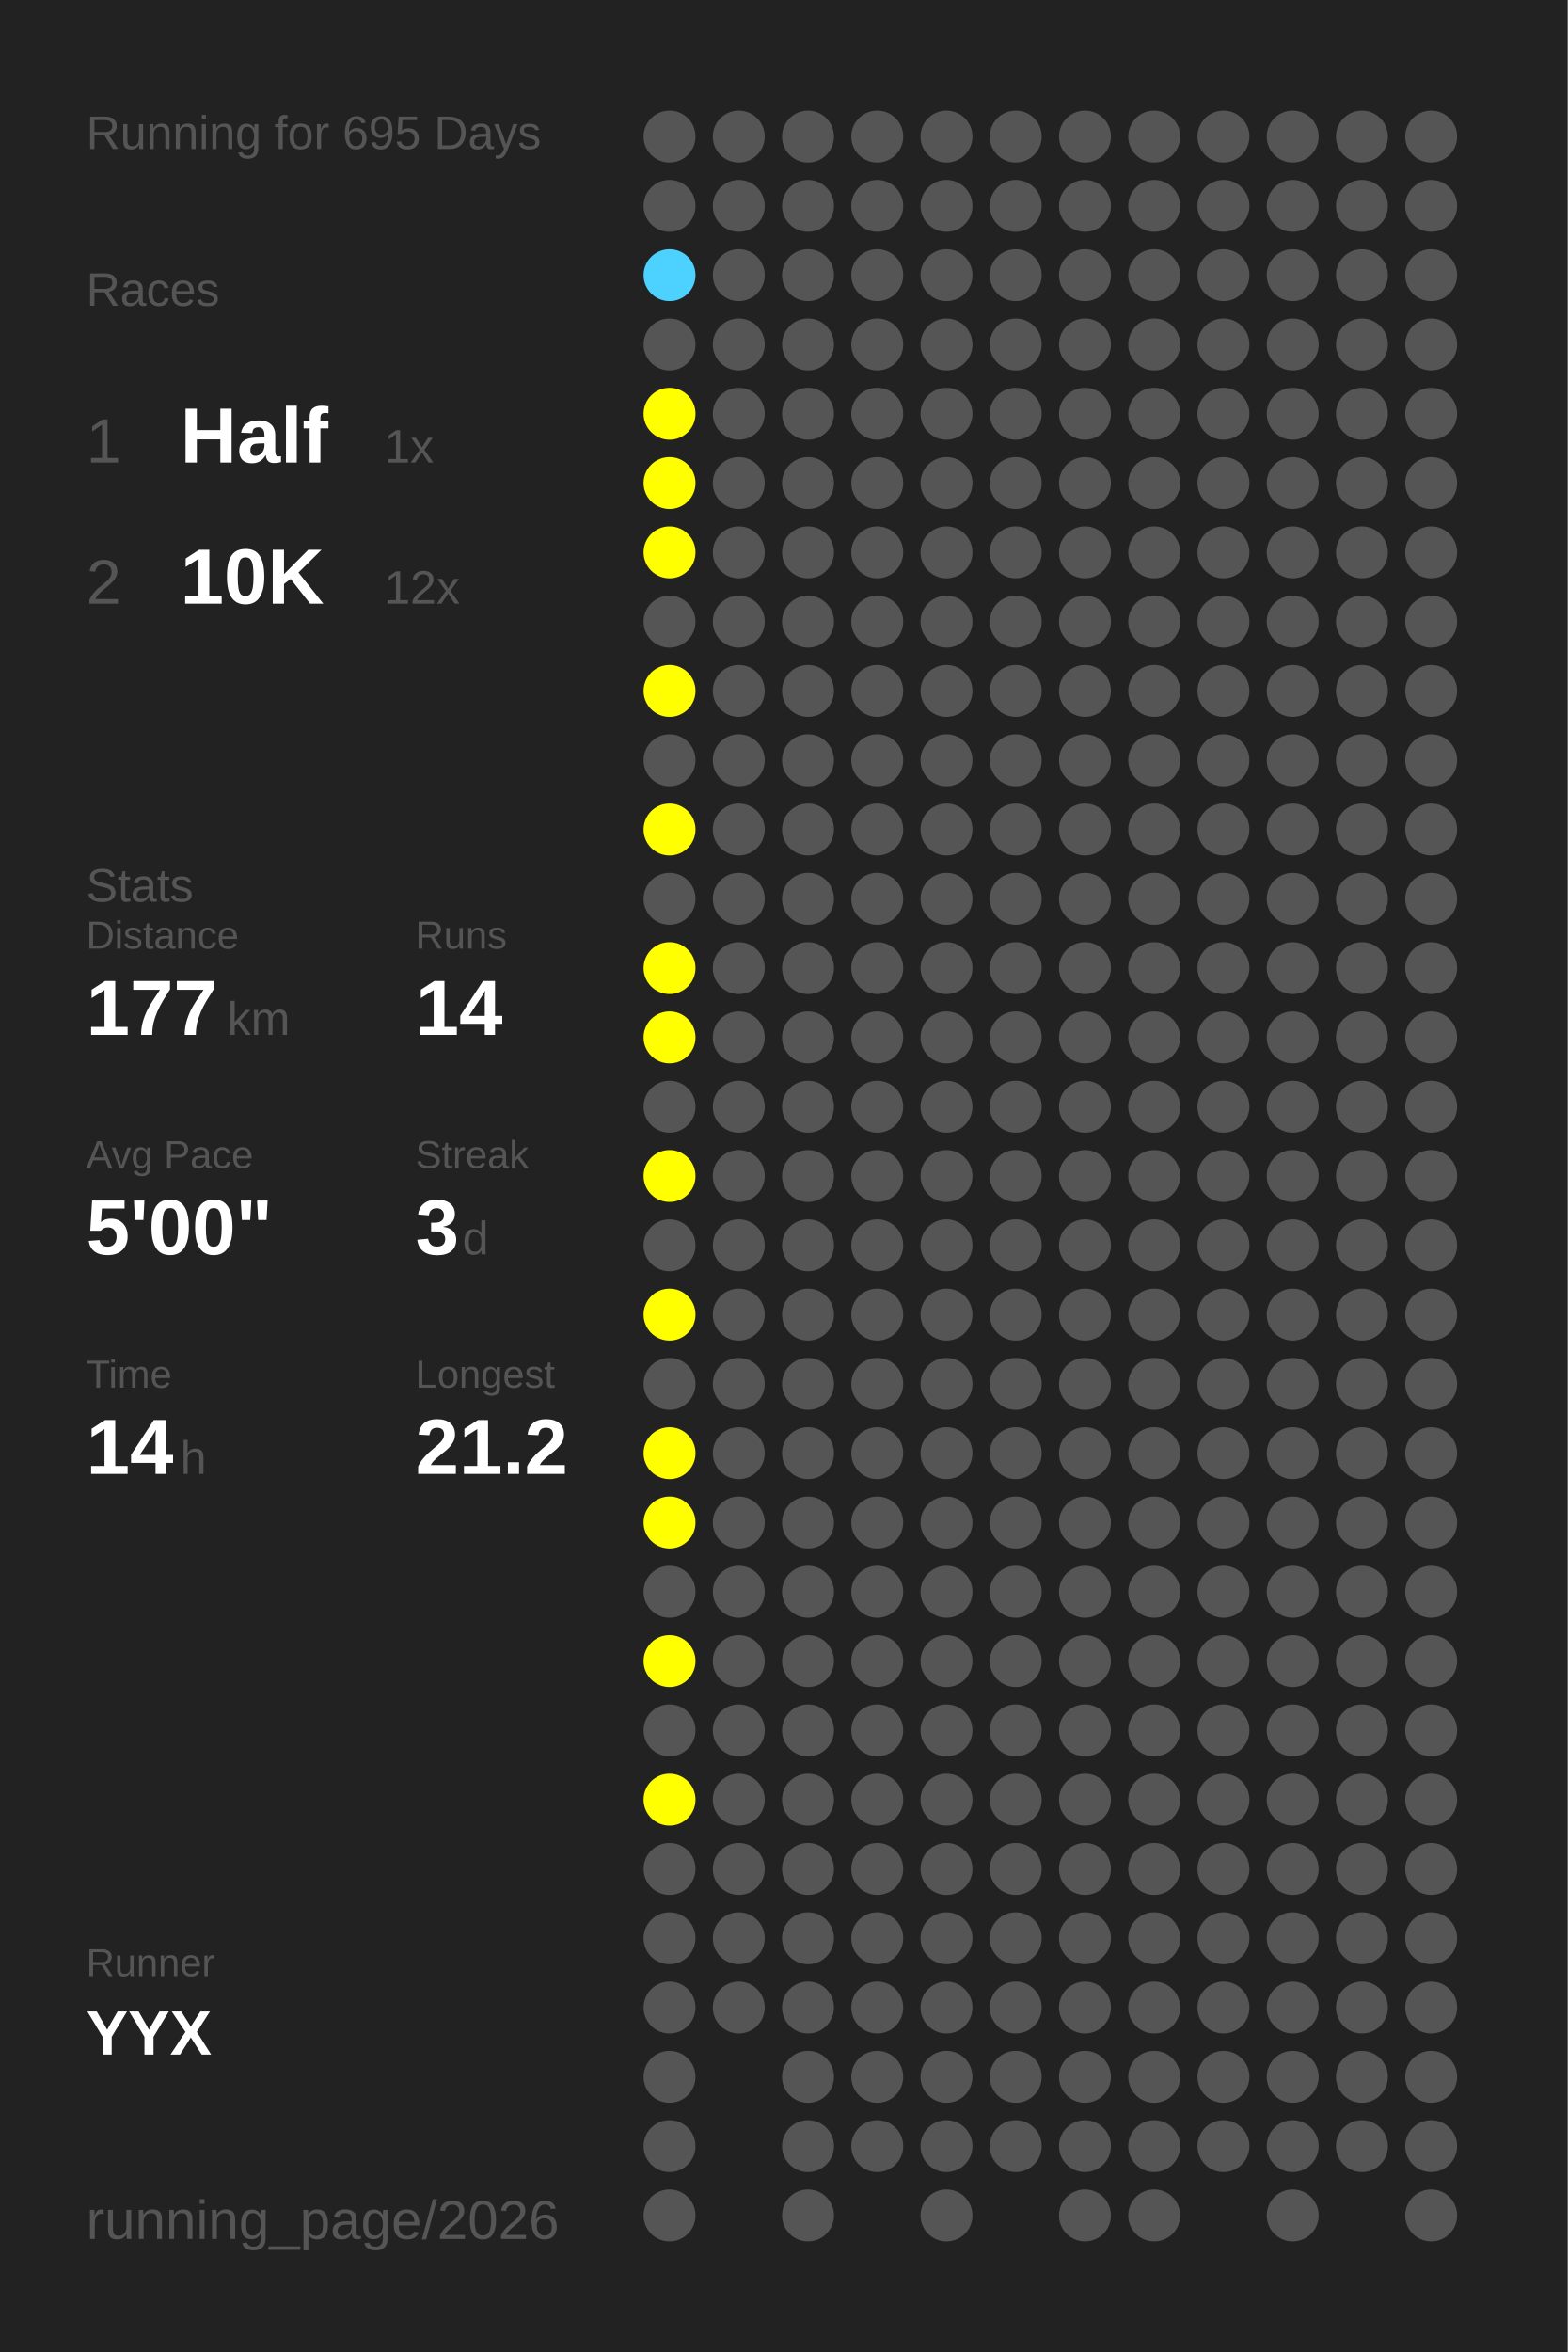
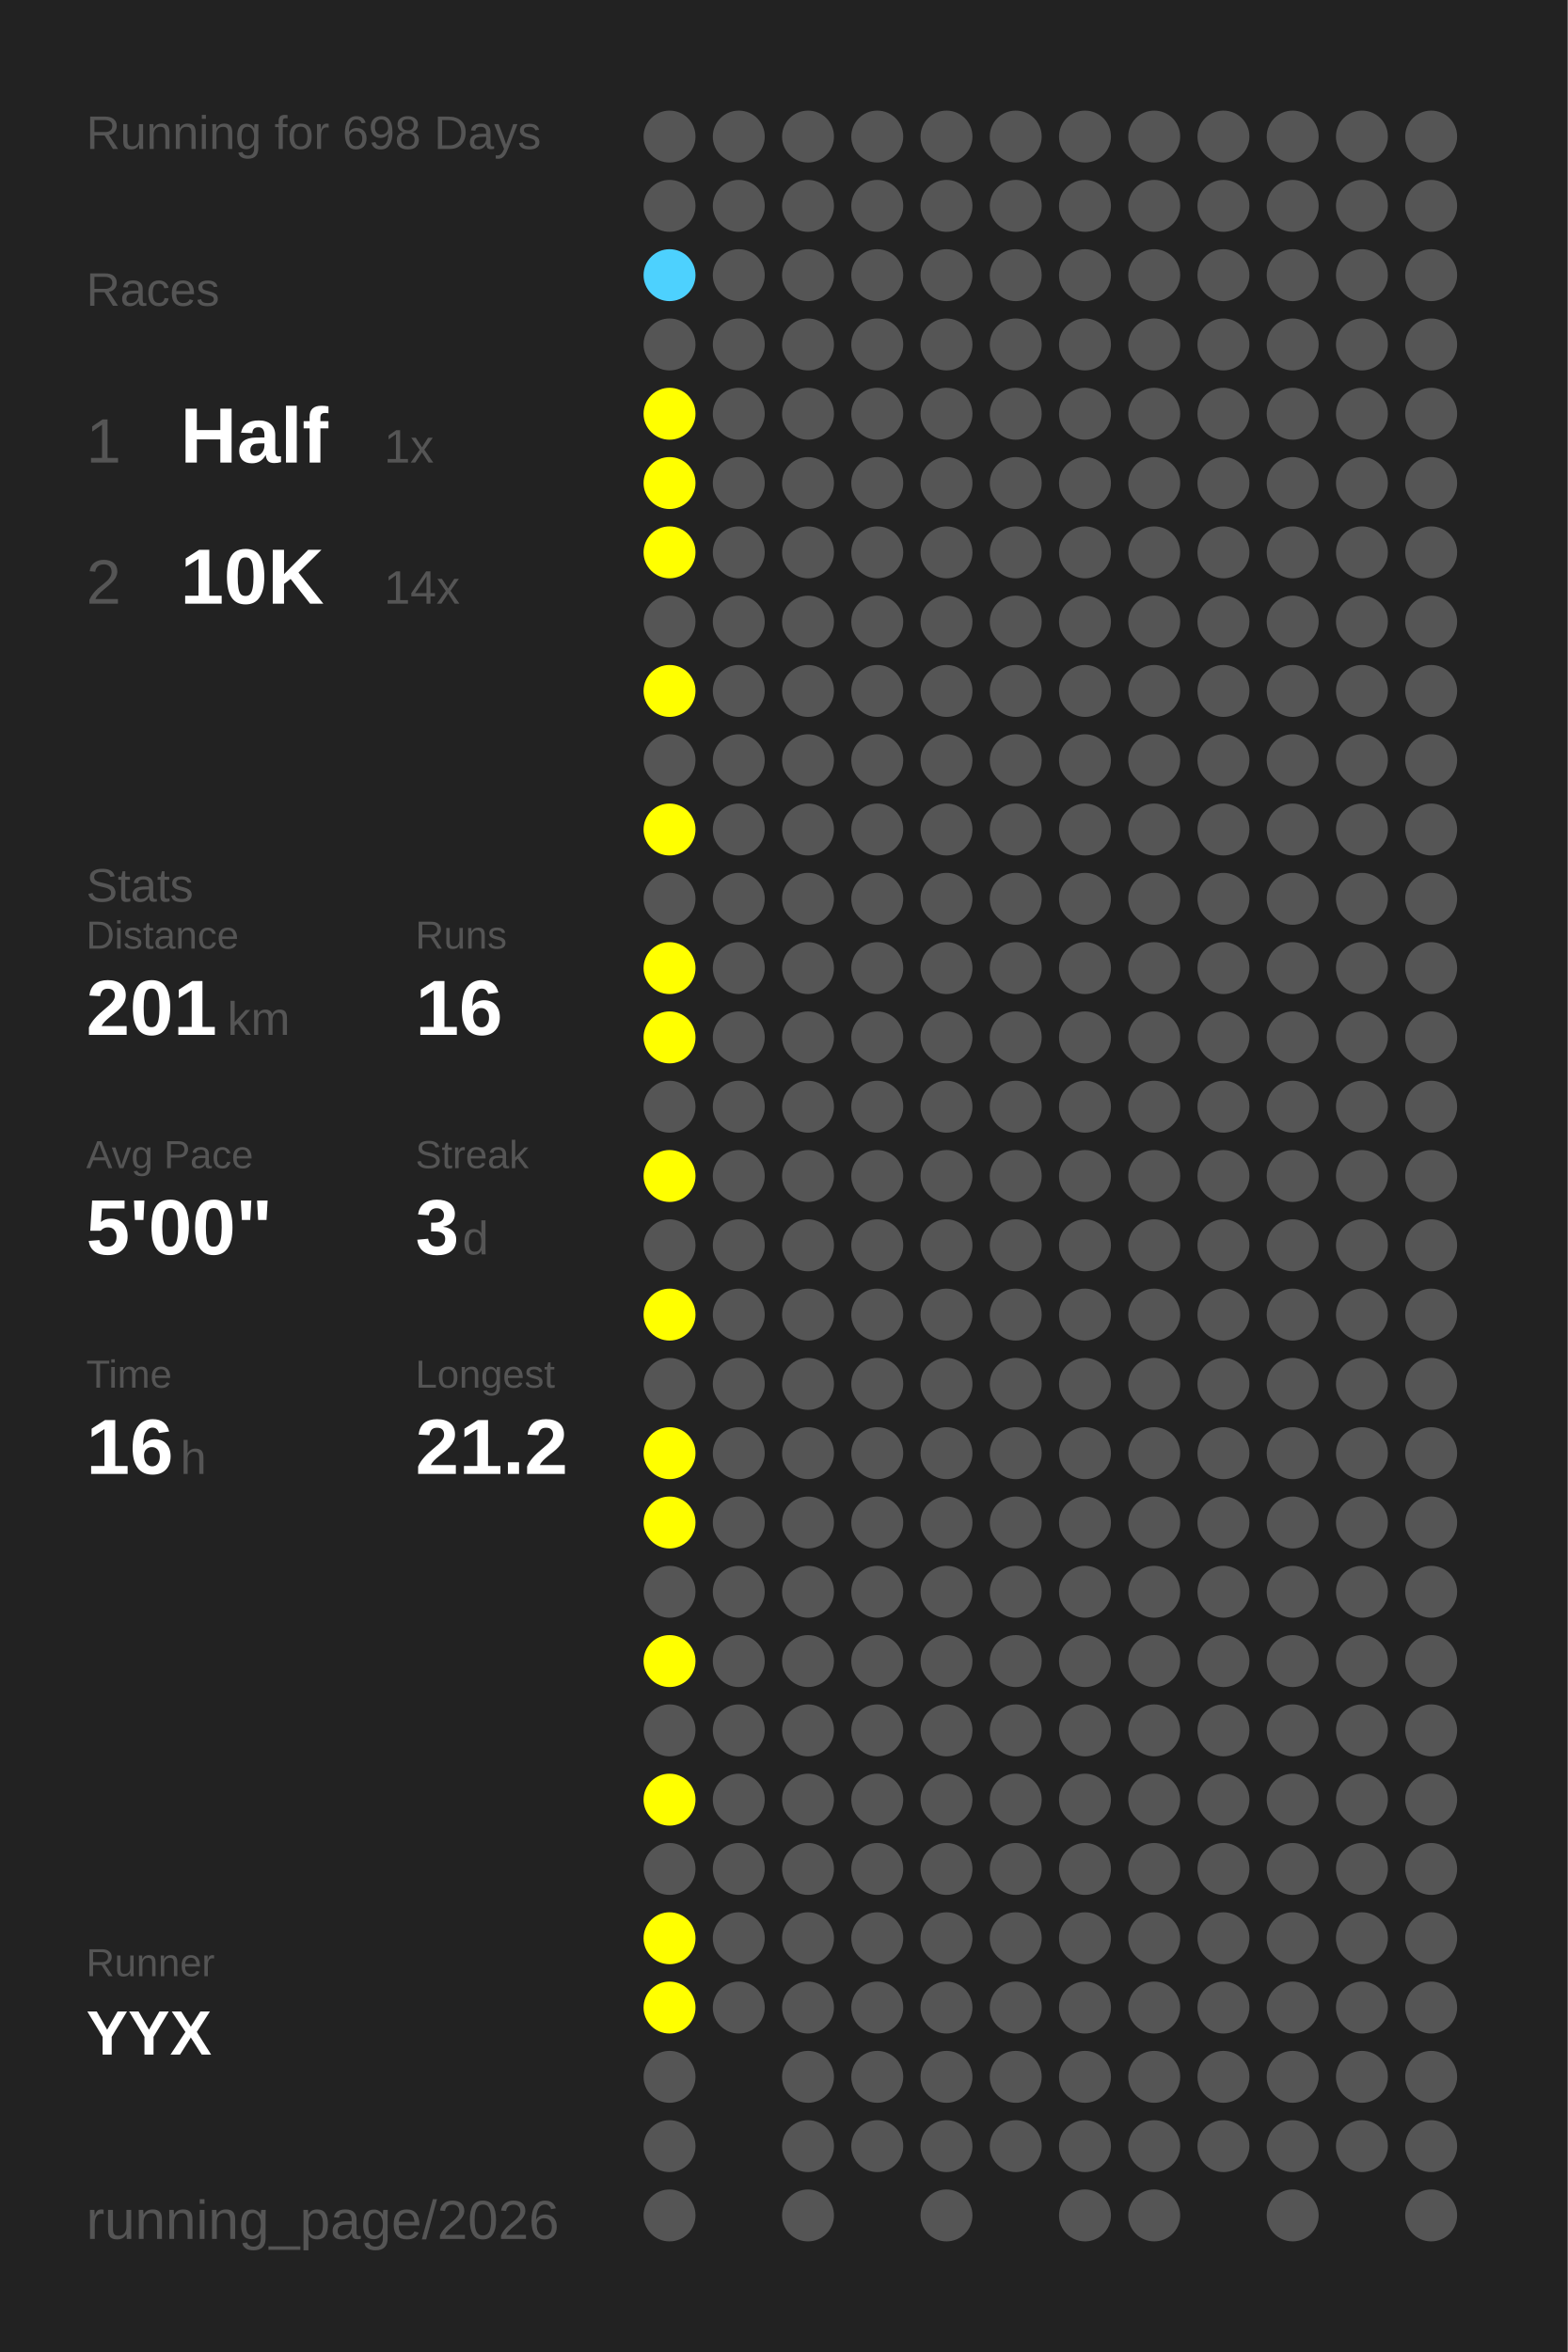
<svg xmlns="http://www.w3.org/2000/svg" baseProfile="full" height="300mm" version="1.1" viewBox="0,0,200,300" width="200mm">
  <defs />
  <rect fill="#222222" height="300" width="200" x="0" y="0" />
-   <text fill="#555555" style="font-size:6px; font-family:Arial;" x="11" y="19">Running for 695 Days</text>
+   <text fill="#555555" style="font-size:6px; font-family:Arial;" x="11" y="19">Running for 698 Days</text>
  <text fill="#555555" style="font-size:6px; font-family:Arial;" x="11" y="39">Races</text>
  <text fill="#555555" style="font-size:8px; font-family:Arial;" x="11" y="59">1</text>
  <text fill="#FFFFFF" style="font-size:10px; font-family:Arial; font-weight:bold;" x="23" y="59">Half</text>
  <text fill="#555555" style="font-size:6px; font-family:Arial;" x="49" y="59">1x</text>
  <text fill="#555555" style="font-size:8px; font-family:Arial;" x="11" y="77">2</text>
  <text fill="#FFFFFF" style="font-size:10px; font-family:Arial; font-weight:bold;" x="23" y="77">10K</text>
-   <text fill="#555555" style="font-size:6px; font-family:Arial;" x="49" y="77">12x</text>
+   <text fill="#555555" style="font-size:6px; font-family:Arial;" x="49" y="77">14x</text>
  <text fill="#555555" style="font-size:6px; font-family:Arial;" x="11" y="115">Stats</text>
  <text fill="#555555" style="font-size:5px; font-family:Arial;" x="11" y="121">Distance</text>
-   <text fill="#FFFFFF" style="font-size:10px; font-family:Arial; font-weight:bold;" x="11" y="132">177</text>
+   <text fill="#FFFFFF" style="font-size:10px; font-family:Arial; font-weight:bold;" x="11" y="132">201</text>
  <text fill="#555555" style="font-size:6px; font-family:Arial;" x="29" y="132">km</text>
  <text fill="#555555" style="font-size:5px; font-family:Arial;" x="53" y="121">Runs</text>
-   <text fill="#FFFFFF" style="font-size:10px; font-family:Arial; font-weight:bold;" x="53" y="132">14</text>
+   <text fill="#FFFFFF" style="font-size:10px; font-family:Arial; font-weight:bold;" x="53" y="132">16</text>
  <text fill="#555555" style="font-size:5px; font-family:Arial;" x="11" y="149">Avg Pace</text>
  <text fill="#FFFFFF" style="font-size:10px; font-family:Arial; font-weight:bold;" x="11" y="160">5'00"</text>
  <text fill="#555555" style="font-size:5px; font-family:Arial;" x="53" y="149">Streak</text>
  <text fill="#FFFFFF" style="font-size:10px; font-family:Arial; font-weight:bold;" x="53" y="160">3</text>
  <text fill="#555555" style="font-size:6px; font-family:Arial;" x="59" y="160">d</text>
  <text fill="#555555" style="font-size:5px; font-family:Arial;" x="11" y="177">Time</text>
-   <text fill="#FFFFFF" style="font-size:10px; font-family:Arial; font-weight:bold;" x="11" y="188">14</text>
+   <text fill="#FFFFFF" style="font-size:10px; font-family:Arial; font-weight:bold;" x="11" y="188">16</text>
  <text fill="#555555" style="font-size:6px; font-family:Arial;" x="23" y="188">h</text>
  <text fill="#555555" style="font-size:5px; font-family:Arial;" x="53" y="177">Longest</text>
  <text fill="#FFFFFF" style="font-size:10px; font-family:Arial; font-weight:bold;" x="53" y="188">21.2</text>
  <text fill="#555555" style="font-size:5px; font-family:Arial;" x="11" y="252.065">Runner</text>
  <text fill="#FFFFFF" style="font-size:8px; font-family:Arial; font-weight:bold;" x="11" y="262.065">YYX</text>
  <text fill="#555555" style="font-size:7px; font-family:Arial;" x="11" y="285.581">running_page/2026</text>
  <circle cx="85.417" cy="17.419" fill="#555555" r="3.312" />
  <circle cx="85.417" cy="26.258" fill="#555555" r="3.312" />
  <circle cx="85.417" cy="35.097" fill="#4dd1fe" r="3.312" />
  <circle cx="85.417" cy="43.935" fill="#555555" r="3.312" />
  <circle cx="85.417" cy="52.774" fill="#FFFF00" r="3.312" />
  <circle cx="85.417" cy="61.613" fill="#FFFF00" r="3.312" />
  <circle cx="85.417" cy="70.452" fill="#FFFF00" r="3.312" />
  <circle cx="85.417" cy="79.29" fill="#555555" r="3.312" />
  <circle cx="85.417" cy="88.129" fill="#FFFF00" r="3.312" />
  <circle cx="85.417" cy="96.968" fill="#555555" r="3.312" />
  <circle cx="85.417" cy="105.806" fill="#FFFF00" r="3.312" />
  <circle cx="85.417" cy="114.645" fill="#555555" r="3.312" />
  <circle cx="85.417" cy="123.484" fill="#FFFF00" r="3.312" />
  <circle cx="85.417" cy="132.323" fill="#FFFF00" r="3.312" />
  <circle cx="85.417" cy="141.161" fill="#555555" r="3.312" />
  <circle cx="85.417" cy="150" fill="#FFFF00" r="3.312" />
  <circle cx="85.417" cy="158.839" fill="#555555" r="3.312" />
  <circle cx="85.417" cy="167.677" fill="#FFFF00" r="3.312" />
  <circle cx="85.417" cy="176.516" fill="#555555" r="3.312" />
  <circle cx="85.417" cy="185.355" fill="#FFFF00" r="3.312" />
  <circle cx="85.417" cy="194.194" fill="#FFFF00" r="3.312" />
  <circle cx="85.417" cy="203.032" fill="#555555" r="3.312" />
  <circle cx="85.417" cy="211.871" fill="#FFFF00" r="3.312" />
  <circle cx="85.417" cy="220.71" fill="#555555" r="3.312" />
  <circle cx="85.417" cy="229.548" fill="#FFFF00" r="3.312" />
  <circle cx="85.417" cy="238.387" fill="#555555" r="3.312" />
-   <circle cx="85.417" cy="247.226" fill="#555555" r="3.312" />
-   <circle cx="85.417" cy="256.065" fill="#555555" r="3.312" />
+   <circle cx="85.417" cy="247.226" fill="#FFFF00" r="3.312" />
+   <circle cx="85.417" cy="256.065" fill="#FFFF00" r="3.312" />
  <circle cx="85.417" cy="264.903" fill="#555555" r="3.312" />
  <circle cx="85.417" cy="273.742" fill="#555555" r="3.312" />
  <circle cx="85.417" cy="282.581" fill="#555555" r="3.312" />
  <circle cx="94.25" cy="17.419" fill="#555555" r="3.312" />
  <circle cx="94.25" cy="26.258" fill="#555555" r="3.312" />
  <circle cx="94.25" cy="35.097" fill="#555555" r="3.312" />
  <circle cx="94.25" cy="43.935" fill="#555555" r="3.312" />
  <circle cx="94.25" cy="52.774" fill="#555555" r="3.312" />
  <circle cx="94.25" cy="61.613" fill="#555555" r="3.312" />
  <circle cx="94.25" cy="70.452" fill="#555555" r="3.312" />
  <circle cx="94.25" cy="79.29" fill="#555555" r="3.312" />
  <circle cx="94.25" cy="88.129" fill="#555555" r="3.312" />
  <circle cx="94.25" cy="96.968" fill="#555555" r="3.312" />
  <circle cx="94.25" cy="105.806" fill="#555555" r="3.312" />
  <circle cx="94.25" cy="114.645" fill="#555555" r="3.312" />
  <circle cx="94.25" cy="123.484" fill="#555555" r="3.312" />
  <circle cx="94.25" cy="132.323" fill="#555555" r="3.312" />
  <circle cx="94.25" cy="141.161" fill="#555555" r="3.312" />
  <circle cx="94.25" cy="150" fill="#555555" r="3.312" />
  <circle cx="94.25" cy="158.839" fill="#555555" r="3.312" />
  <circle cx="94.25" cy="167.677" fill="#555555" r="3.312" />
  <circle cx="94.25" cy="176.516" fill="#555555" r="3.312" />
  <circle cx="94.25" cy="185.355" fill="#555555" r="3.312" />
  <circle cx="94.25" cy="194.194" fill="#555555" r="3.312" />
  <circle cx="94.25" cy="203.032" fill="#555555" r="3.312" />
  <circle cx="94.25" cy="211.871" fill="#555555" r="3.312" />
  <circle cx="94.25" cy="220.71" fill="#555555" r="3.312" />
  <circle cx="94.25" cy="229.548" fill="#555555" r="3.312" />
  <circle cx="94.25" cy="238.387" fill="#555555" r="3.312" />
  <circle cx="94.25" cy="247.226" fill="#555555" r="3.312" />
  <circle cx="94.25" cy="256.065" fill="#555555" r="3.312" />
  <circle cx="103.083" cy="17.419" fill="#555555" r="3.312" />
  <circle cx="103.083" cy="26.258" fill="#555555" r="3.312" />
  <circle cx="103.083" cy="35.097" fill="#555555" r="3.312" />
  <circle cx="103.083" cy="43.935" fill="#555555" r="3.312" />
  <circle cx="103.083" cy="52.774" fill="#555555" r="3.312" />
  <circle cx="103.083" cy="61.613" fill="#555555" r="3.312" />
  <circle cx="103.083" cy="70.452" fill="#555555" r="3.312" />
  <circle cx="103.083" cy="79.29" fill="#555555" r="3.312" />
  <circle cx="103.083" cy="88.129" fill="#555555" r="3.312" />
  <circle cx="103.083" cy="96.968" fill="#555555" r="3.312" />
  <circle cx="103.083" cy="105.806" fill="#555555" r="3.312" />
  <circle cx="103.083" cy="114.645" fill="#555555" r="3.312" />
  <circle cx="103.083" cy="123.484" fill="#555555" r="3.312" />
  <circle cx="103.083" cy="132.323" fill="#555555" r="3.312" />
  <circle cx="103.083" cy="141.161" fill="#555555" r="3.312" />
  <circle cx="103.083" cy="150" fill="#555555" r="3.312" />
  <circle cx="103.083" cy="158.839" fill="#555555" r="3.312" />
  <circle cx="103.083" cy="167.677" fill="#555555" r="3.312" />
  <circle cx="103.083" cy="176.516" fill="#555555" r="3.312" />
  <circle cx="103.083" cy="185.355" fill="#555555" r="3.312" />
  <circle cx="103.083" cy="194.194" fill="#555555" r="3.312" />
  <circle cx="103.083" cy="203.032" fill="#555555" r="3.312" />
  <circle cx="103.083" cy="211.871" fill="#555555" r="3.312" />
  <circle cx="103.083" cy="220.71" fill="#555555" r="3.312" />
  <circle cx="103.083" cy="229.548" fill="#555555" r="3.312" />
  <circle cx="103.083" cy="238.387" fill="#555555" r="3.312" />
  <circle cx="103.083" cy="247.226" fill="#555555" r="3.312" />
  <circle cx="103.083" cy="256.065" fill="#555555" r="3.312" />
  <circle cx="103.083" cy="264.903" fill="#555555" r="3.312" />
  <circle cx="103.083" cy="273.742" fill="#555555" r="3.312" />
  <circle cx="103.083" cy="282.581" fill="#555555" r="3.312" />
  <circle cx="111.917" cy="17.419" fill="#555555" r="3.312" />
  <circle cx="111.917" cy="26.258" fill="#555555" r="3.312" />
  <circle cx="111.917" cy="35.097" fill="#555555" r="3.312" />
  <circle cx="111.917" cy="43.935" fill="#555555" r="3.312" />
  <circle cx="111.917" cy="52.774" fill="#555555" r="3.312" />
  <circle cx="111.917" cy="61.613" fill="#555555" r="3.312" />
  <circle cx="111.917" cy="70.452" fill="#555555" r="3.312" />
  <circle cx="111.917" cy="79.29" fill="#555555" r="3.312" />
  <circle cx="111.917" cy="88.129" fill="#555555" r="3.312" />
  <circle cx="111.917" cy="96.968" fill="#555555" r="3.312" />
  <circle cx="111.917" cy="105.806" fill="#555555" r="3.312" />
  <circle cx="111.917" cy="114.645" fill="#555555" r="3.312" />
  <circle cx="111.917" cy="123.484" fill="#555555" r="3.312" />
  <circle cx="111.917" cy="132.323" fill="#555555" r="3.312" />
  <circle cx="111.917" cy="141.161" fill="#555555" r="3.312" />
  <circle cx="111.917" cy="150" fill="#555555" r="3.312" />
  <circle cx="111.917" cy="158.839" fill="#555555" r="3.312" />
  <circle cx="111.917" cy="167.677" fill="#555555" r="3.312" />
  <circle cx="111.917" cy="176.516" fill="#555555" r="3.312" />
  <circle cx="111.917" cy="185.355" fill="#555555" r="3.312" />
  <circle cx="111.917" cy="194.194" fill="#555555" r="3.312" />
  <circle cx="111.917" cy="203.032" fill="#555555" r="3.312" />
  <circle cx="111.917" cy="211.871" fill="#555555" r="3.312" />
  <circle cx="111.917" cy="220.71" fill="#555555" r="3.312" />
  <circle cx="111.917" cy="229.548" fill="#555555" r="3.312" />
  <circle cx="111.917" cy="238.387" fill="#555555" r="3.312" />
  <circle cx="111.917" cy="247.226" fill="#555555" r="3.312" />
  <circle cx="111.917" cy="256.065" fill="#555555" r="3.312" />
  <circle cx="111.917" cy="264.903" fill="#555555" r="3.312" />
  <circle cx="111.917" cy="273.742" fill="#555555" r="3.312" />
  <circle cx="120.75" cy="17.419" fill="#555555" r="3.312" />
  <circle cx="120.75" cy="26.258" fill="#555555" r="3.312" />
  <circle cx="120.75" cy="35.097" fill="#555555" r="3.312" />
  <circle cx="120.75" cy="43.935" fill="#555555" r="3.312" />
  <circle cx="120.75" cy="52.774" fill="#555555" r="3.312" />
  <circle cx="120.75" cy="61.613" fill="#555555" r="3.312" />
  <circle cx="120.75" cy="70.452" fill="#555555" r="3.312" />
  <circle cx="120.75" cy="79.29" fill="#555555" r="3.312" />
  <circle cx="120.75" cy="88.129" fill="#555555" r="3.312" />
  <circle cx="120.75" cy="96.968" fill="#555555" r="3.312" />
  <circle cx="120.75" cy="105.806" fill="#555555" r="3.312" />
  <circle cx="120.75" cy="114.645" fill="#555555" r="3.312" />
  <circle cx="120.75" cy="123.484" fill="#555555" r="3.312" />
  <circle cx="120.75" cy="132.323" fill="#555555" r="3.312" />
  <circle cx="120.75" cy="141.161" fill="#555555" r="3.312" />
  <circle cx="120.75" cy="150" fill="#555555" r="3.312" />
  <circle cx="120.75" cy="158.839" fill="#555555" r="3.312" />
  <circle cx="120.75" cy="167.677" fill="#555555" r="3.312" />
  <circle cx="120.75" cy="176.516" fill="#555555" r="3.312" />
  <circle cx="120.75" cy="185.355" fill="#555555" r="3.312" />
  <circle cx="120.75" cy="194.194" fill="#555555" r="3.312" />
  <circle cx="120.75" cy="203.032" fill="#555555" r="3.312" />
  <circle cx="120.75" cy="211.871" fill="#555555" r="3.312" />
  <circle cx="120.75" cy="220.71" fill="#555555" r="3.312" />
  <circle cx="120.75" cy="229.548" fill="#555555" r="3.312" />
  <circle cx="120.75" cy="238.387" fill="#555555" r="3.312" />
  <circle cx="120.75" cy="247.226" fill="#555555" r="3.312" />
  <circle cx="120.75" cy="256.065" fill="#555555" r="3.312" />
  <circle cx="120.75" cy="264.903" fill="#555555" r="3.312" />
  <circle cx="120.75" cy="273.742" fill="#555555" r="3.312" />
  <circle cx="120.75" cy="282.581" fill="#555555" r="3.312" />
  <circle cx="129.583" cy="17.419" fill="#555555" r="3.312" />
  <circle cx="129.583" cy="26.258" fill="#555555" r="3.312" />
  <circle cx="129.583" cy="35.097" fill="#555555" r="3.312" />
  <circle cx="129.583" cy="43.935" fill="#555555" r="3.312" />
  <circle cx="129.583" cy="52.774" fill="#555555" r="3.312" />
  <circle cx="129.583" cy="61.613" fill="#555555" r="3.312" />
  <circle cx="129.583" cy="70.452" fill="#555555" r="3.312" />
  <circle cx="129.583" cy="79.29" fill="#555555" r="3.312" />
  <circle cx="129.583" cy="88.129" fill="#555555" r="3.312" />
  <circle cx="129.583" cy="96.968" fill="#555555" r="3.312" />
  <circle cx="129.583" cy="105.806" fill="#555555" r="3.312" />
  <circle cx="129.583" cy="114.645" fill="#555555" r="3.312" />
  <circle cx="129.583" cy="123.484" fill="#555555" r="3.312" />
  <circle cx="129.583" cy="132.323" fill="#555555" r="3.312" />
  <circle cx="129.583" cy="141.161" fill="#555555" r="3.312" />
  <circle cx="129.583" cy="150" fill="#555555" r="3.312" />
  <circle cx="129.583" cy="158.839" fill="#555555" r="3.312" />
  <circle cx="129.583" cy="167.677" fill="#555555" r="3.312" />
  <circle cx="129.583" cy="176.516" fill="#555555" r="3.312" />
  <circle cx="129.583" cy="185.355" fill="#555555" r="3.312" />
  <circle cx="129.583" cy="194.194" fill="#555555" r="3.312" />
  <circle cx="129.583" cy="203.032" fill="#555555" r="3.312" />
  <circle cx="129.583" cy="211.871" fill="#555555" r="3.312" />
  <circle cx="129.583" cy="220.71" fill="#555555" r="3.312" />
  <circle cx="129.583" cy="229.548" fill="#555555" r="3.312" />
  <circle cx="129.583" cy="238.387" fill="#555555" r="3.312" />
  <circle cx="129.583" cy="247.226" fill="#555555" r="3.312" />
  <circle cx="129.583" cy="256.065" fill="#555555" r="3.312" />
  <circle cx="129.583" cy="264.903" fill="#555555" r="3.312" />
  <circle cx="129.583" cy="273.742" fill="#555555" r="3.312" />
  <circle cx="138.417" cy="17.419" fill="#555555" r="3.312" />
  <circle cx="138.417" cy="26.258" fill="#555555" r="3.312" />
  <circle cx="138.417" cy="35.097" fill="#555555" r="3.312" />
  <circle cx="138.417" cy="43.935" fill="#555555" r="3.312" />
  <circle cx="138.417" cy="52.774" fill="#555555" r="3.312" />
  <circle cx="138.417" cy="61.613" fill="#555555" r="3.312" />
  <circle cx="138.417" cy="70.452" fill="#555555" r="3.312" />
  <circle cx="138.417" cy="79.29" fill="#555555" r="3.312" />
  <circle cx="138.417" cy="88.129" fill="#555555" r="3.312" />
  <circle cx="138.417" cy="96.968" fill="#555555" r="3.312" />
  <circle cx="138.417" cy="105.806" fill="#555555" r="3.312" />
  <circle cx="138.417" cy="114.645" fill="#555555" r="3.312" />
  <circle cx="138.417" cy="123.484" fill="#555555" r="3.312" />
  <circle cx="138.417" cy="132.323" fill="#555555" r="3.312" />
  <circle cx="138.417" cy="141.161" fill="#555555" r="3.312" />
  <circle cx="138.417" cy="150" fill="#555555" r="3.312" />
  <circle cx="138.417" cy="158.839" fill="#555555" r="3.312" />
  <circle cx="138.417" cy="167.677" fill="#555555" r="3.312" />
  <circle cx="138.417" cy="176.516" fill="#555555" r="3.312" />
  <circle cx="138.417" cy="185.355" fill="#555555" r="3.312" />
  <circle cx="138.417" cy="194.194" fill="#555555" r="3.312" />
  <circle cx="138.417" cy="203.032" fill="#555555" r="3.312" />
  <circle cx="138.417" cy="211.871" fill="#555555" r="3.312" />
  <circle cx="138.417" cy="220.71" fill="#555555" r="3.312" />
  <circle cx="138.417" cy="229.548" fill="#555555" r="3.312" />
  <circle cx="138.417" cy="238.387" fill="#555555" r="3.312" />
  <circle cx="138.417" cy="247.226" fill="#555555" r="3.312" />
  <circle cx="138.417" cy="256.065" fill="#555555" r="3.312" />
  <circle cx="138.417" cy="264.903" fill="#555555" r="3.312" />
  <circle cx="138.417" cy="273.742" fill="#555555" r="3.312" />
  <circle cx="138.417" cy="282.581" fill="#555555" r="3.312" />
  <circle cx="147.25" cy="17.419" fill="#555555" r="3.312" />
  <circle cx="147.25" cy="26.258" fill="#555555" r="3.312" />
  <circle cx="147.25" cy="35.097" fill="#555555" r="3.312" />
  <circle cx="147.25" cy="43.935" fill="#555555" r="3.312" />
  <circle cx="147.25" cy="52.774" fill="#555555" r="3.312" />
  <circle cx="147.25" cy="61.613" fill="#555555" r="3.312" />
  <circle cx="147.25" cy="70.452" fill="#555555" r="3.312" />
  <circle cx="147.25" cy="79.29" fill="#555555" r="3.312" />
  <circle cx="147.25" cy="88.129" fill="#555555" r="3.312" />
  <circle cx="147.25" cy="96.968" fill="#555555" r="3.312" />
  <circle cx="147.25" cy="105.806" fill="#555555" r="3.312" />
  <circle cx="147.25" cy="114.645" fill="#555555" r="3.312" />
  <circle cx="147.25" cy="123.484" fill="#555555" r="3.312" />
  <circle cx="147.25" cy="132.323" fill="#555555" r="3.312" />
  <circle cx="147.25" cy="141.161" fill="#555555" r="3.312" />
  <circle cx="147.25" cy="150" fill="#555555" r="3.312" />
  <circle cx="147.25" cy="158.839" fill="#555555" r="3.312" />
  <circle cx="147.25" cy="167.677" fill="#555555" r="3.312" />
  <circle cx="147.25" cy="176.516" fill="#555555" r="3.312" />
  <circle cx="147.25" cy="185.355" fill="#555555" r="3.312" />
  <circle cx="147.25" cy="194.194" fill="#555555" r="3.312" />
  <circle cx="147.25" cy="203.032" fill="#555555" r="3.312" />
  <circle cx="147.25" cy="211.871" fill="#555555" r="3.312" />
  <circle cx="147.25" cy="220.71" fill="#555555" r="3.312" />
  <circle cx="147.25" cy="229.548" fill="#555555" r="3.312" />
  <circle cx="147.25" cy="238.387" fill="#555555" r="3.312" />
  <circle cx="147.25" cy="247.226" fill="#555555" r="3.312" />
  <circle cx="147.25" cy="256.065" fill="#555555" r="3.312" />
  <circle cx="147.25" cy="264.903" fill="#555555" r="3.312" />
  <circle cx="147.25" cy="273.742" fill="#555555" r="3.312" />
  <circle cx="147.25" cy="282.581" fill="#555555" r="3.312" />
  <circle cx="156.083" cy="17.419" fill="#555555" r="3.312" />
  <circle cx="156.083" cy="26.258" fill="#555555" r="3.312" />
  <circle cx="156.083" cy="35.097" fill="#555555" r="3.312" />
  <circle cx="156.083" cy="43.935" fill="#555555" r="3.312" />
  <circle cx="156.083" cy="52.774" fill="#555555" r="3.312" />
  <circle cx="156.083" cy="61.613" fill="#555555" r="3.312" />
  <circle cx="156.083" cy="70.452" fill="#555555" r="3.312" />
  <circle cx="156.083" cy="79.29" fill="#555555" r="3.312" />
  <circle cx="156.083" cy="88.129" fill="#555555" r="3.312" />
  <circle cx="156.083" cy="96.968" fill="#555555" r="3.312" />
  <circle cx="156.083" cy="105.806" fill="#555555" r="3.312" />
  <circle cx="156.083" cy="114.645" fill="#555555" r="3.312" />
  <circle cx="156.083" cy="123.484" fill="#555555" r="3.312" />
  <circle cx="156.083" cy="132.323" fill="#555555" r="3.312" />
  <circle cx="156.083" cy="141.161" fill="#555555" r="3.312" />
  <circle cx="156.083" cy="150" fill="#555555" r="3.312" />
  <circle cx="156.083" cy="158.839" fill="#555555" r="3.312" />
  <circle cx="156.083" cy="167.677" fill="#555555" r="3.312" />
  <circle cx="156.083" cy="176.516" fill="#555555" r="3.312" />
  <circle cx="156.083" cy="185.355" fill="#555555" r="3.312" />
  <circle cx="156.083" cy="194.194" fill="#555555" r="3.312" />
  <circle cx="156.083" cy="203.032" fill="#555555" r="3.312" />
  <circle cx="156.083" cy="211.871" fill="#555555" r="3.312" />
  <circle cx="156.083" cy="220.71" fill="#555555" r="3.312" />
  <circle cx="156.083" cy="229.548" fill="#555555" r="3.312" />
  <circle cx="156.083" cy="238.387" fill="#555555" r="3.312" />
  <circle cx="156.083" cy="247.226" fill="#555555" r="3.312" />
  <circle cx="156.083" cy="256.065" fill="#555555" r="3.312" />
  <circle cx="156.083" cy="264.903" fill="#555555" r="3.312" />
  <circle cx="156.083" cy="273.742" fill="#555555" r="3.312" />
  <circle cx="164.917" cy="17.419" fill="#555555" r="3.312" />
  <circle cx="164.917" cy="26.258" fill="#555555" r="3.312" />
  <circle cx="164.917" cy="35.097" fill="#555555" r="3.312" />
  <circle cx="164.917" cy="43.935" fill="#555555" r="3.312" />
  <circle cx="164.917" cy="52.774" fill="#555555" r="3.312" />
  <circle cx="164.917" cy="61.613" fill="#555555" r="3.312" />
  <circle cx="164.917" cy="70.452" fill="#555555" r="3.312" />
  <circle cx="164.917" cy="79.29" fill="#555555" r="3.312" />
  <circle cx="164.917" cy="88.129" fill="#555555" r="3.312" />
  <circle cx="164.917" cy="96.968" fill="#555555" r="3.312" />
  <circle cx="164.917" cy="105.806" fill="#555555" r="3.312" />
  <circle cx="164.917" cy="114.645" fill="#555555" r="3.312" />
  <circle cx="164.917" cy="123.484" fill="#555555" r="3.312" />
  <circle cx="164.917" cy="132.323" fill="#555555" r="3.312" />
  <circle cx="164.917" cy="141.161" fill="#555555" r="3.312" />
  <circle cx="164.917" cy="150" fill="#555555" r="3.312" />
  <circle cx="164.917" cy="158.839" fill="#555555" r="3.312" />
  <circle cx="164.917" cy="167.677" fill="#555555" r="3.312" />
  <circle cx="164.917" cy="176.516" fill="#555555" r="3.312" />
  <circle cx="164.917" cy="185.355" fill="#555555" r="3.312" />
  <circle cx="164.917" cy="194.194" fill="#555555" r="3.312" />
  <circle cx="164.917" cy="203.032" fill="#555555" r="3.312" />
  <circle cx="164.917" cy="211.871" fill="#555555" r="3.312" />
  <circle cx="164.917" cy="220.71" fill="#555555" r="3.312" />
  <circle cx="164.917" cy="229.548" fill="#555555" r="3.312" />
  <circle cx="164.917" cy="238.387" fill="#555555" r="3.312" />
  <circle cx="164.917" cy="247.226" fill="#555555" r="3.312" />
  <circle cx="164.917" cy="256.065" fill="#555555" r="3.312" />
  <circle cx="164.917" cy="264.903" fill="#555555" r="3.312" />
  <circle cx="164.917" cy="273.742" fill="#555555" r="3.312" />
  <circle cx="164.917" cy="282.581" fill="#555555" r="3.312" />
  <circle cx="173.75" cy="17.419" fill="#555555" r="3.312" />
  <circle cx="173.75" cy="26.258" fill="#555555" r="3.312" />
  <circle cx="173.75" cy="35.097" fill="#555555" r="3.312" />
  <circle cx="173.75" cy="43.935" fill="#555555" r="3.312" />
  <circle cx="173.75" cy="52.774" fill="#555555" r="3.312" />
  <circle cx="173.75" cy="61.613" fill="#555555" r="3.312" />
  <circle cx="173.75" cy="70.452" fill="#555555" r="3.312" />
  <circle cx="173.75" cy="79.29" fill="#555555" r="3.312" />
  <circle cx="173.75" cy="88.129" fill="#555555" r="3.312" />
  <circle cx="173.75" cy="96.968" fill="#555555" r="3.312" />
  <circle cx="173.75" cy="105.806" fill="#555555" r="3.312" />
  <circle cx="173.75" cy="114.645" fill="#555555" r="3.312" />
  <circle cx="173.75" cy="123.484" fill="#555555" r="3.312" />
  <circle cx="173.75" cy="132.323" fill="#555555" r="3.312" />
  <circle cx="173.75" cy="141.161" fill="#555555" r="3.312" />
  <circle cx="173.75" cy="150" fill="#555555" r="3.312" />
  <circle cx="173.75" cy="158.839" fill="#555555" r="3.312" />
  <circle cx="173.75" cy="167.677" fill="#555555" r="3.312" />
  <circle cx="173.75" cy="176.516" fill="#555555" r="3.312" />
  <circle cx="173.75" cy="185.355" fill="#555555" r="3.312" />
  <circle cx="173.75" cy="194.194" fill="#555555" r="3.312" />
  <circle cx="173.75" cy="203.032" fill="#555555" r="3.312" />
  <circle cx="173.75" cy="211.871" fill="#555555" r="3.312" />
  <circle cx="173.75" cy="220.71" fill="#555555" r="3.312" />
  <circle cx="173.75" cy="229.548" fill="#555555" r="3.312" />
  <circle cx="173.75" cy="238.387" fill="#555555" r="3.312" />
  <circle cx="173.75" cy="247.226" fill="#555555" r="3.312" />
  <circle cx="173.75" cy="256.065" fill="#555555" r="3.312" />
  <circle cx="173.75" cy="264.903" fill="#555555" r="3.312" />
  <circle cx="173.75" cy="273.742" fill="#555555" r="3.312" />
  <circle cx="182.583" cy="17.419" fill="#555555" r="3.312" />
  <circle cx="182.583" cy="26.258" fill="#555555" r="3.312" />
  <circle cx="182.583" cy="35.097" fill="#555555" r="3.312" />
  <circle cx="182.583" cy="43.935" fill="#555555" r="3.312" />
  <circle cx="182.583" cy="52.774" fill="#555555" r="3.312" />
  <circle cx="182.583" cy="61.613" fill="#555555" r="3.312" />
  <circle cx="182.583" cy="70.452" fill="#555555" r="3.312" />
  <circle cx="182.583" cy="79.29" fill="#555555" r="3.312" />
  <circle cx="182.583" cy="88.129" fill="#555555" r="3.312" />
  <circle cx="182.583" cy="96.968" fill="#555555" r="3.312" />
  <circle cx="182.583" cy="105.806" fill="#555555" r="3.312" />
  <circle cx="182.583" cy="114.645" fill="#555555" r="3.312" />
  <circle cx="182.583" cy="123.484" fill="#555555" r="3.312" />
  <circle cx="182.583" cy="132.323" fill="#555555" r="3.312" />
  <circle cx="182.583" cy="141.161" fill="#555555" r="3.312" />
  <circle cx="182.583" cy="150" fill="#555555" r="3.312" />
  <circle cx="182.583" cy="158.839" fill="#555555" r="3.312" />
  <circle cx="182.583" cy="167.677" fill="#555555" r="3.312" />
  <circle cx="182.583" cy="176.516" fill="#555555" r="3.312" />
  <circle cx="182.583" cy="185.355" fill="#555555" r="3.312" />
  <circle cx="182.583" cy="194.194" fill="#555555" r="3.312" />
  <circle cx="182.583" cy="203.032" fill="#555555" r="3.312" />
  <circle cx="182.583" cy="211.871" fill="#555555" r="3.312" />
  <circle cx="182.583" cy="220.71" fill="#555555" r="3.312" />
  <circle cx="182.583" cy="229.548" fill="#555555" r="3.312" />
  <circle cx="182.583" cy="238.387" fill="#555555" r="3.312" />
  <circle cx="182.583" cy="247.226" fill="#555555" r="3.312" />
  <circle cx="182.583" cy="256.065" fill="#555555" r="3.312" />
  <circle cx="182.583" cy="264.903" fill="#555555" r="3.312" />
  <circle cx="182.583" cy="273.742" fill="#555555" r="3.312" />
  <circle cx="182.583" cy="282.581" fill="#555555" r="3.312" />
</svg>
